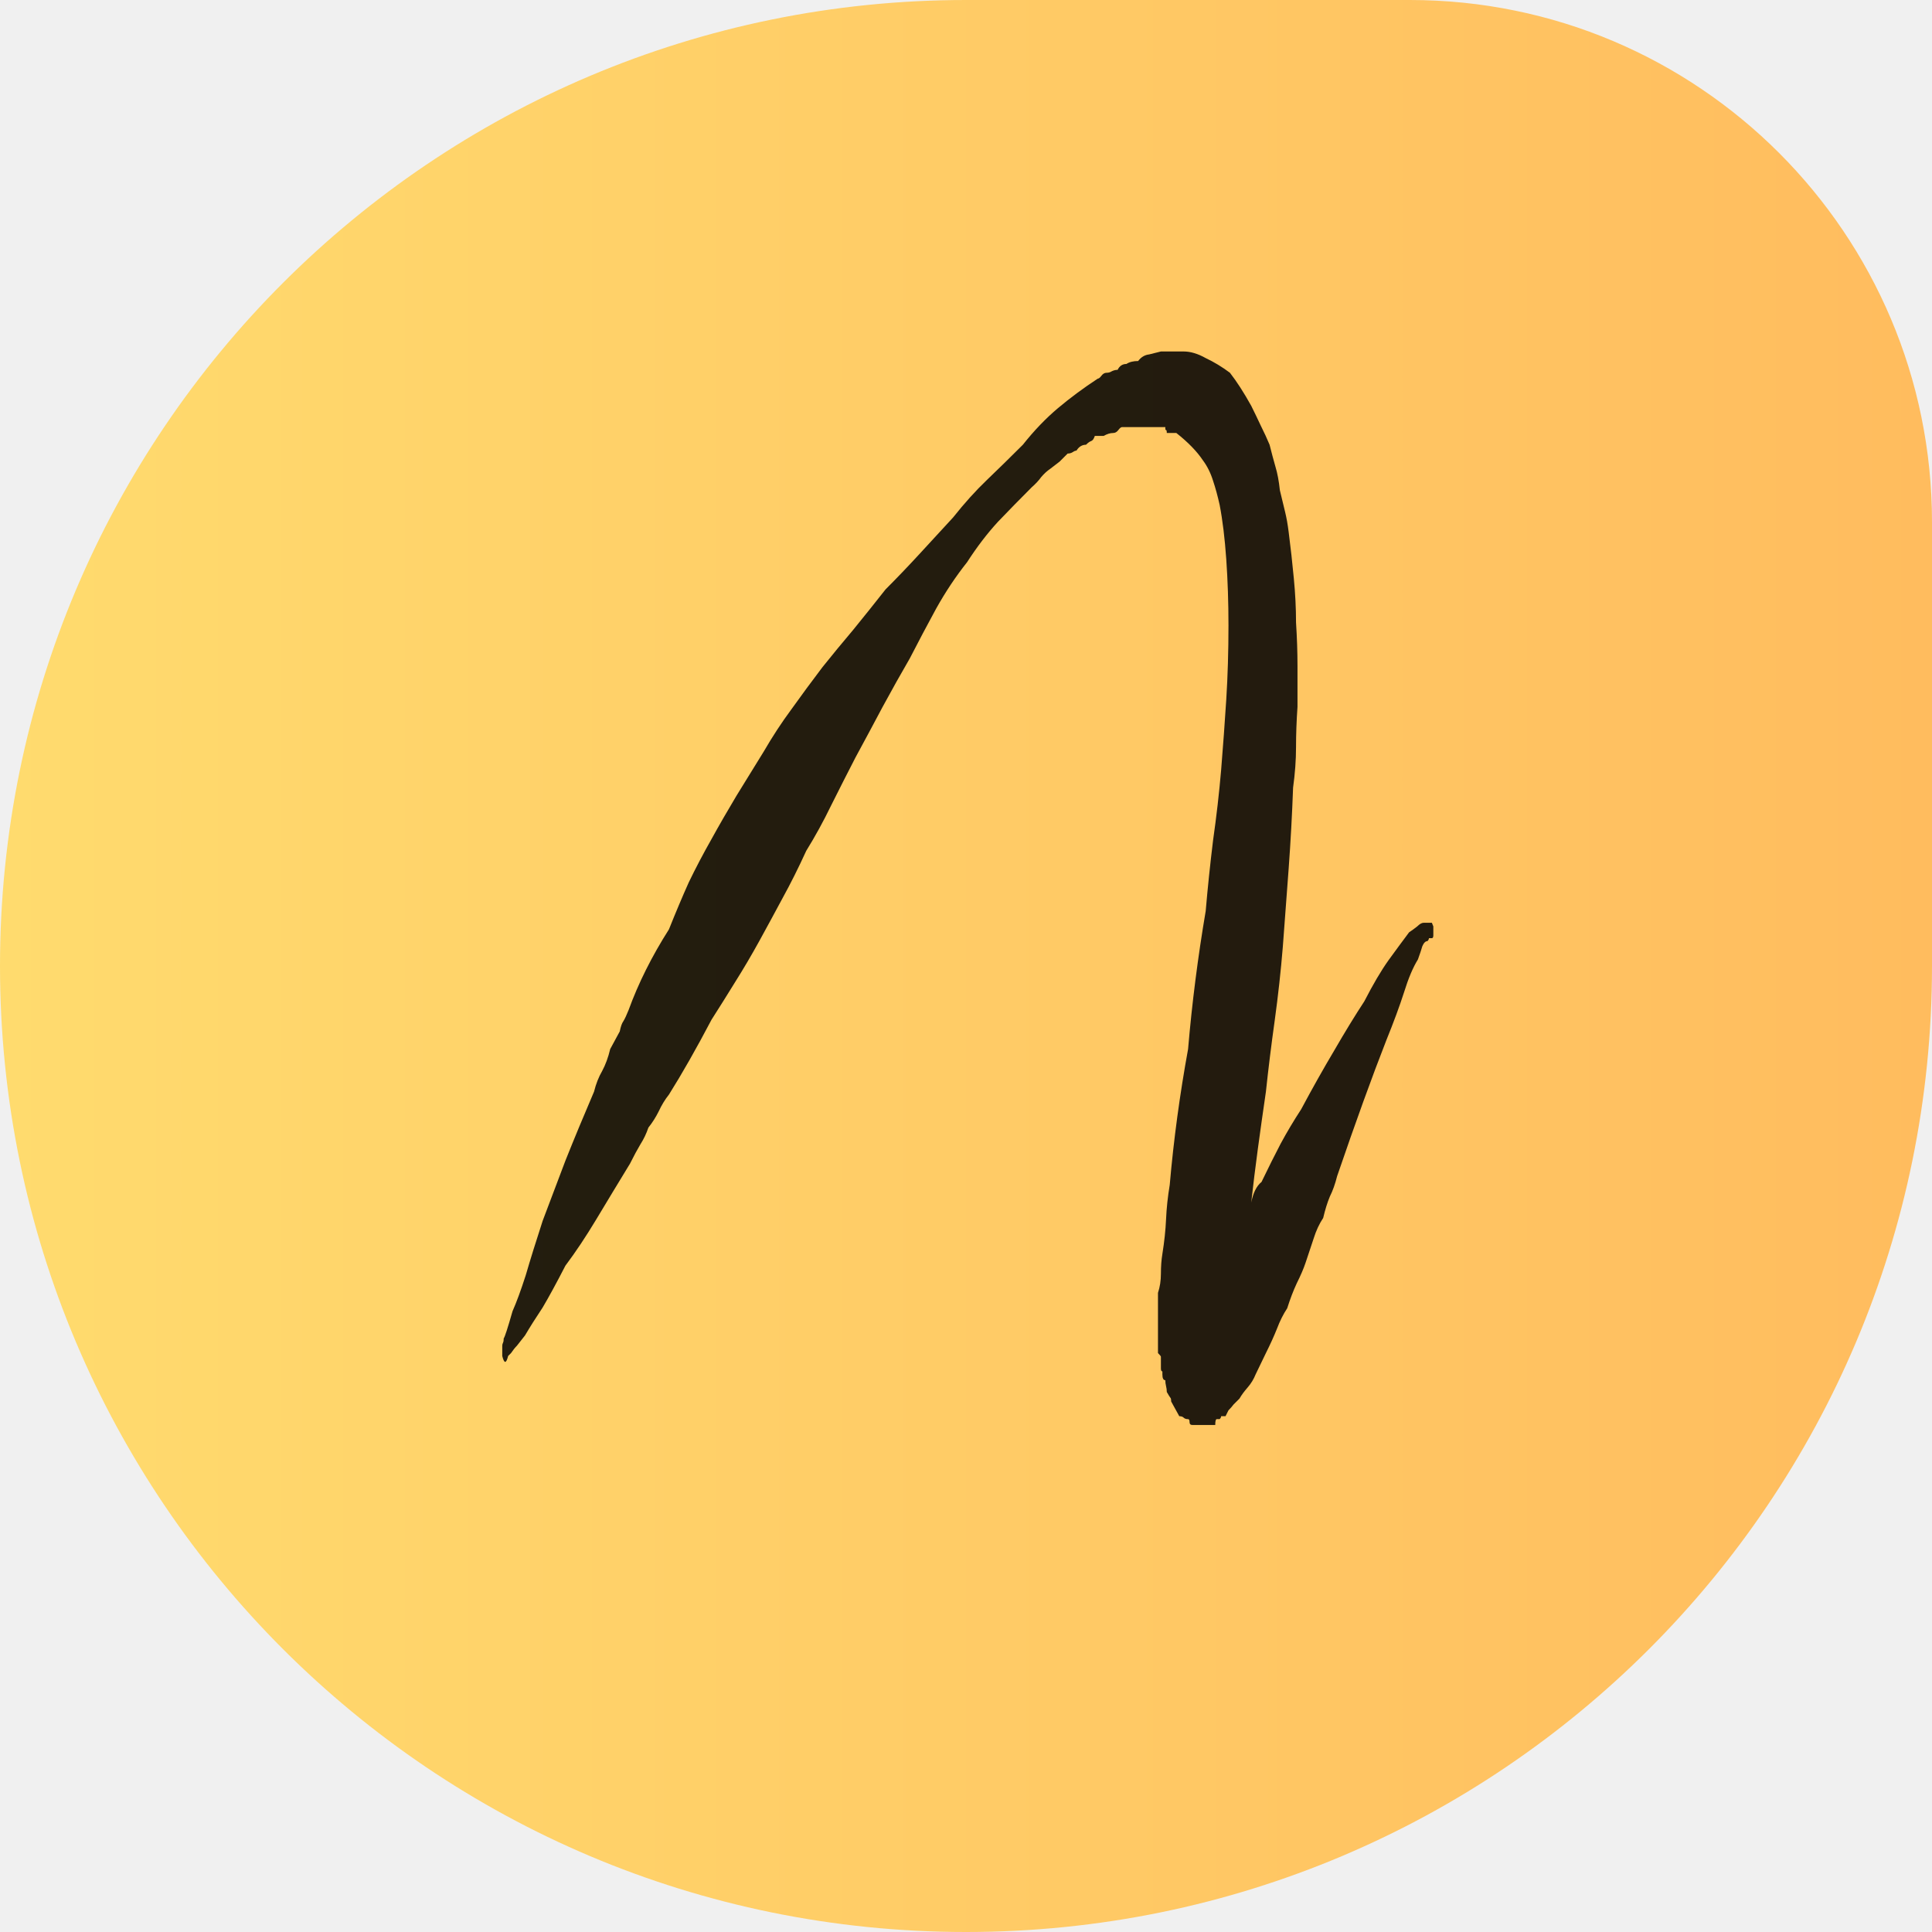
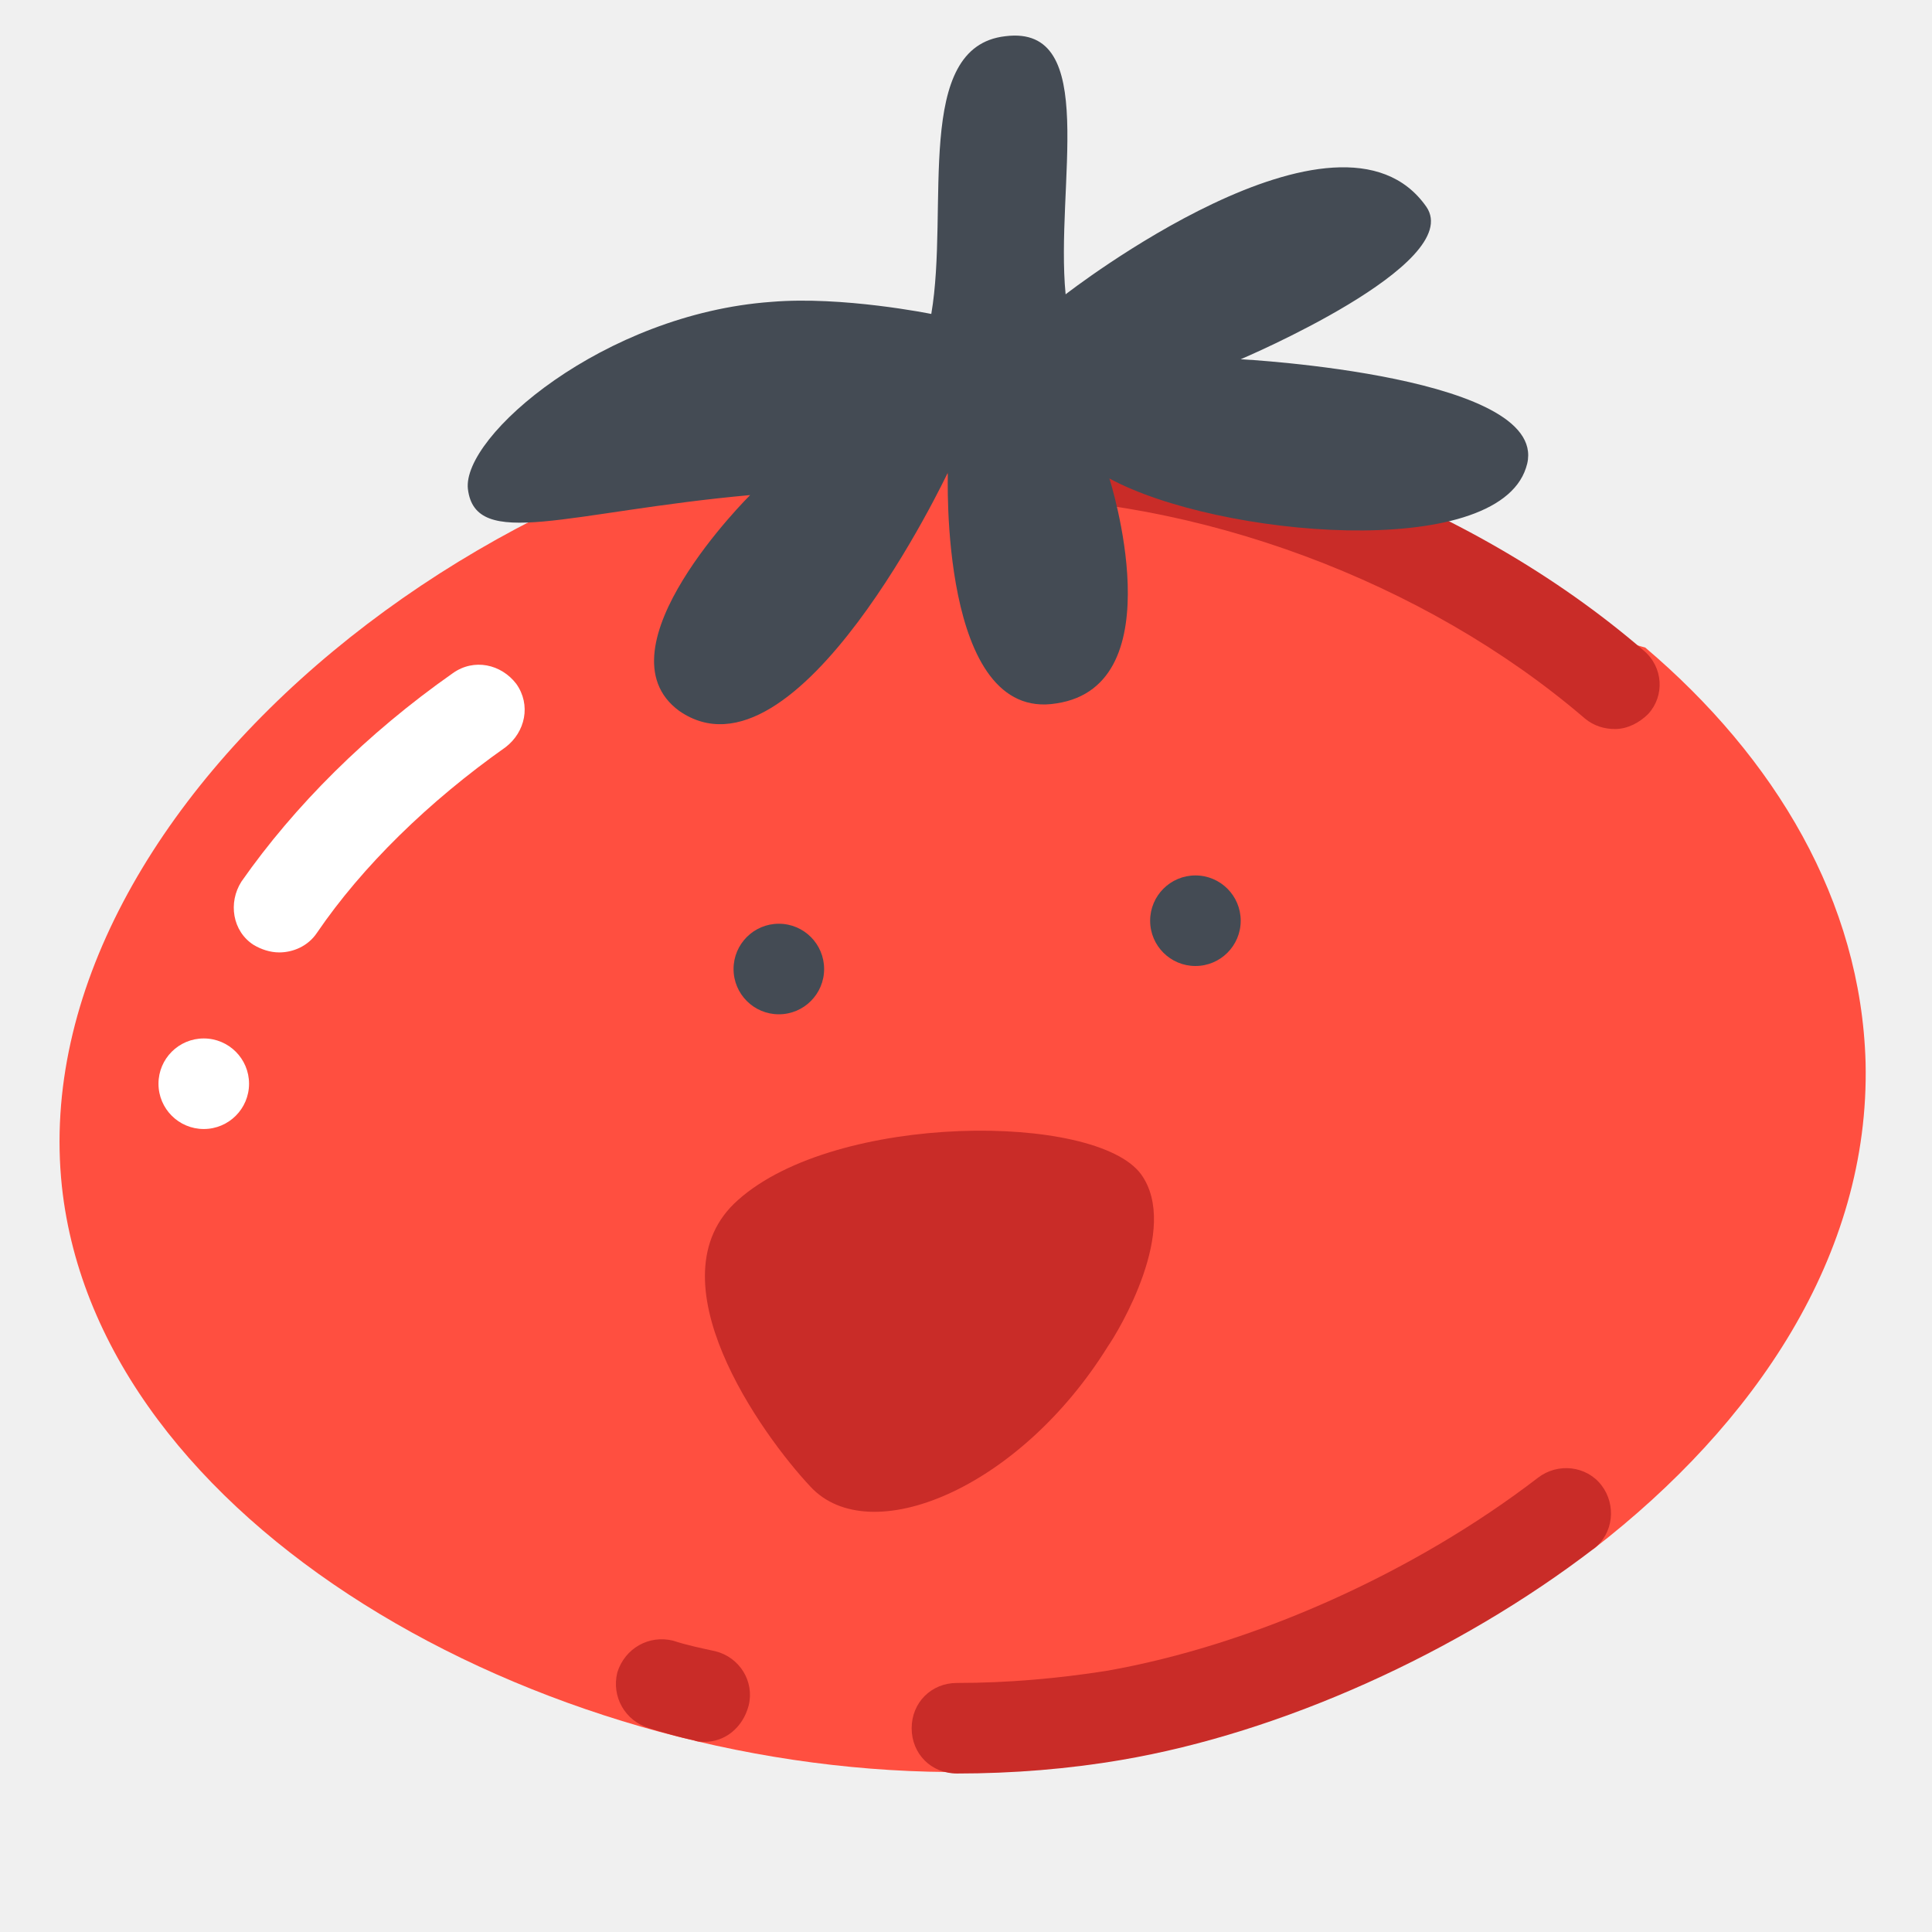
- <svg xmlns="http://www.w3.org/2000/svg" width="185" height="185" viewBox="0 0 185 185" fill="none">
-   <path d="M0 92.5C0 41.414 41.414 0 92.5 0H135C162.614 0 185 22.386 185 50V92.5C185 143.586 143.586 185 92.5 185V185C41.414 185 0 143.586 0 92.5V92.5Z" fill="url(#paint0_linear_13_13)" />
-   <path d="M137.109 88.359C137.109 88.359 137.156 88.477 137.25 88.711V88.992C137.25 89.18 137.25 89.367 137.25 89.555C137.25 89.742 137.203 89.836 137.109 89.836H136.828C136.828 89.93 136.781 90.023 136.688 90.117C136.5 90.117 136.336 90.281 136.195 90.609C136.102 90.938 135.961 91.359 135.773 91.875C135.305 92.625 134.859 93.68 134.438 95.039C134.016 96.352 133.453 97.875 132.75 99.609C131.391 103.078 129.82 107.414 128.039 112.617C127.852 113.367 127.617 114.023 127.336 114.586C127.102 115.148 126.891 115.828 126.703 116.625C126.328 117.188 126.023 117.844 125.789 118.594C125.555 119.297 125.297 120.07 125.016 120.914C124.828 121.477 124.547 122.133 124.172 122.883C123.844 123.586 123.539 124.383 123.258 125.273C122.883 125.836 122.555 126.492 122.273 127.242C121.992 127.945 121.641 128.719 121.219 129.562L120.234 131.602C120.047 132.07 119.789 132.492 119.461 132.867C119.133 133.242 118.875 133.594 118.688 133.922C118.5 134.109 118.312 134.297 118.125 134.484C117.984 134.672 117.82 134.859 117.633 135.047L117.352 135.609H116.93C116.93 135.703 116.883 135.797 116.789 135.891H116.508C116.414 135.891 116.367 136.078 116.367 136.453H116.086H115.945H115.664H115.453H115.172H114.75H114.609H114.188C114 136.453 113.906 136.359 113.906 136.172C113.906 135.984 113.859 135.891 113.766 135.891C113.578 135.891 113.438 135.844 113.344 135.75C113.25 135.656 113.109 135.609 112.922 135.609L112.148 134.203C112.148 134.016 112.125 133.898 112.078 133.852C112.031 133.805 111.914 133.617 111.727 133.289C111.727 133.102 111.703 132.914 111.656 132.727C111.609 132.539 111.586 132.352 111.586 132.164C111.398 132.164 111.305 131.977 111.305 131.602V131.32C111.211 131.32 111.164 131.227 111.164 131.039V130.758C111.164 130.289 111.164 130.008 111.164 129.914C111.164 129.867 111.07 129.75 110.883 129.562V129V128.719V125.555V123.797C111.07 123.234 111.164 122.625 111.164 121.969C111.164 121.266 111.211 120.633 111.305 120.07C111.492 118.898 111.609 117.797 111.656 116.766C111.703 115.688 111.82 114.586 112.008 113.461C112.383 109.148 112.969 104.812 113.766 100.453C113.953 98.25 114.188 96.047 114.469 93.844C114.75 91.641 115.078 89.438 115.453 87.234C115.641 85.031 115.875 82.781 116.156 80.484C116.484 78.188 116.742 75.938 116.93 73.734C117.117 71.438 117.281 69.188 117.422 66.984C117.562 64.734 117.633 62.367 117.633 59.883C117.633 57.68 117.562 55.57 117.422 53.555C117.281 51.539 117.07 49.805 116.789 48.352C116.602 47.508 116.391 46.734 116.156 46.031C115.922 45.281 115.594 44.625 115.172 44.062C114.609 43.219 113.766 42.352 112.641 41.461H111.727C111.727 41.273 111.703 41.18 111.656 41.18C111.609 41.18 111.586 41.133 111.586 41.039V40.898H111.164H110.32H109.406H108.562H107.438C107.344 40.898 107.227 40.992 107.086 41.18C106.945 41.367 106.781 41.461 106.594 41.461C106.312 41.461 106.008 41.555 105.68 41.742H104.836C104.742 42.023 104.625 42.188 104.484 42.234C104.344 42.281 104.18 42.398 103.992 42.586C103.617 42.586 103.312 42.773 103.078 43.148C102.984 43.148 102.867 43.195 102.727 43.289C102.586 43.383 102.422 43.43 102.234 43.43C101.953 43.711 101.695 43.969 101.461 44.203C101.227 44.391 100.922 44.625 100.547 44.906C100.266 45.094 99.984 45.352 99.703 45.68C99.469 46.008 99.164 46.336 98.789 46.664C97.711 47.742 96.633 48.844 95.555 49.969C94.523 51.094 93.539 52.383 92.602 53.836C91.523 55.195 90.539 56.672 89.648 58.266C88.805 59.812 87.961 61.406 87.117 63.047C86.273 64.5 85.406 66.047 84.516 67.688C83.672 69.281 82.805 70.898 81.914 72.539C81.164 73.992 80.391 75.516 79.594 77.109C78.844 78.656 78.047 80.109 77.203 81.469C76.453 83.109 75.703 84.609 74.953 85.969C74.25 87.281 73.5 88.664 72.703 90.117C71.953 91.477 71.18 92.789 70.383 94.055C69.633 95.273 68.883 96.469 68.133 97.641C66.68 100.406 65.32 102.797 64.055 104.812C63.68 105.281 63.352 105.82 63.07 106.43C62.789 106.992 62.461 107.508 62.086 107.977C61.898 108.539 61.641 109.078 61.312 109.594C61.031 110.062 60.703 110.672 60.328 111.422C59.156 113.344 58.078 115.125 57.094 116.766C56.109 118.406 55.125 119.883 54.141 121.195C53.297 122.836 52.57 124.172 51.961 125.203C51.305 126.188 50.742 127.078 50.273 127.875C49.898 128.344 49.641 128.672 49.5 128.859C49.312 129.047 49.125 129.281 48.938 129.562L48.656 129.844C48.469 130.594 48.281 130.594 48.094 129.844V129V128.859C48.094 128.766 48.117 128.672 48.164 128.578C48.211 128.484 48.234 128.344 48.234 128.156C48.328 128.062 48.609 127.195 49.078 125.555C49.453 124.711 49.875 123.562 50.344 122.109C50.766 120.656 51.305 118.922 51.961 116.906C52.617 115.172 53.344 113.25 54.141 111.141C54.984 109.031 55.898 106.828 56.883 104.531C57.07 103.781 57.328 103.125 57.656 102.562C57.984 101.953 58.242 101.25 58.43 100.453L59.344 98.766C59.438 98.297 59.555 97.969 59.695 97.781C59.836 97.547 60 97.195 60.188 96.727C61.125 94.148 62.414 91.57 64.055 88.992C64.711 87.352 65.344 85.852 65.953 84.492C66.609 83.133 67.336 81.75 68.133 80.344C68.883 78.984 69.68 77.602 70.523 76.195C71.414 74.742 72.281 73.336 73.125 71.977C73.969 70.523 74.859 69.164 75.797 67.898C76.734 66.586 77.719 65.25 78.75 63.891C79.688 62.719 80.672 61.523 81.703 60.305C82.734 59.039 83.766 57.75 84.797 56.438C85.875 55.359 86.953 54.234 88.031 53.062C89.156 51.844 90.234 50.672 91.266 49.547C92.344 48.188 93.422 46.992 94.5 45.961C95.625 44.883 96.773 43.758 97.945 42.586C99.023 41.227 100.148 40.055 101.32 39.07C102.492 38.086 103.758 37.148 105.117 36.258C105.211 36.258 105.328 36.164 105.469 35.977C105.609 35.789 105.773 35.695 105.961 35.695C106.148 35.695 106.312 35.648 106.453 35.555C106.641 35.461 106.828 35.414 107.016 35.414C107.203 35.039 107.484 34.852 107.859 34.852C108.141 34.664 108.516 34.57 108.984 34.57C109.266 34.195 109.617 33.984 110.039 33.938L111.164 33.656H111.305H111.586H112.008H113.344C114 33.656 114.703 33.867 115.453 34.289C116.25 34.664 117.023 35.133 117.773 35.695C118.43 36.539 119.109 37.594 119.812 38.859C120.094 39.422 120.398 40.055 120.727 40.758C121.055 41.414 121.336 42.023 121.57 42.586C121.758 43.336 121.945 44.039 122.133 44.695C122.32 45.305 122.461 46.055 122.555 46.945C122.742 47.695 122.906 48.375 123.047 48.984C123.188 49.547 123.305 50.203 123.398 50.953C123.586 52.406 123.75 53.883 123.891 55.383C124.031 56.836 124.102 58.242 124.102 59.602C124.195 61.055 124.242 62.438 124.242 63.75C124.242 65.016 124.242 66.328 124.242 67.688C124.148 69.047 124.102 70.336 124.102 71.555C124.102 72.773 124.008 74.062 123.82 75.422C123.727 78 123.586 80.578 123.398 83.156C123.211 85.688 123.023 88.195 122.836 90.68C122.648 92.977 122.391 95.32 122.062 97.711C121.734 100.055 121.453 102.328 121.219 104.531C120.938 106.453 120.68 108.281 120.445 110.016C120.211 111.75 120 113.461 119.812 115.148C120 114.211 120.328 113.555 120.797 113.18C121.453 111.82 122.062 110.602 122.625 109.523C123.234 108.398 123.891 107.297 124.594 106.219C125.672 104.203 126.727 102.328 127.758 100.594C128.789 98.812 129.75 97.242 130.641 95.883C131.484 94.242 132.258 92.93 132.961 91.945C133.711 90.914 134.367 90.023 134.93 89.273C135.211 89.086 135.469 88.898 135.703 88.711C135.938 88.477 136.148 88.359 136.336 88.359H136.688H136.828H137.109ZM115.031 122.672H114.75H115.031ZM114.75 122.672H114.609H114.75Z" fill="black" fill-opacity="0.86" />
-   <defs>
-     <linearGradient id="paint0_linear_13_13" x1="0" y1="92" x2="185" y2="92" gradientUnits="userSpaceOnUse">
-       <stop stop-color="#FFDB6E" />
-       <stop offset="1" stop-color="#FFBC5E" />
-     </linearGradient>
-   </defs>
+ <svg xmlns="http://www.w3.org/2000/svg" id="Layer_1" style="enable-background:new 0 0 128 128;" version="1.1" viewBox="0 0 128 128" xml:space="preserve">
+   <style type="text/css">
+ 	.st0{fill:#F0E402;}
+ 	.st1{fill:#444B54;}
+ 	.st2{fill:#EA551B;}
+ 	.st3{fill:#FF392D;}
+ 	.st4{fill:#FFFFFF;}
+ 	.st5{fill:#57906F;}
+ 	.st6{fill:#FF9217;}
+ 	.st7{fill:#FFFAF0;}
+ 	.st8{fill:#FF4F40;}
+ 	.st9{fill:#F3E9CD;}
+ 	.st10{fill:#F75342;}
+ 	.st11{fill:none;stroke:#444B54;stroke-width:6;stroke-linecap:round;stroke-linejoin:round;stroke-miterlimit:10;}
+ 	.st12{fill:#FFFAEE;}
+ 	.st13{fill:#FFCE94;}
+ 	.st14{fill:#BC9384;}
+ 	.st15{fill:#F5999A;}
+ 	.st16{fill:#C9C9C9;}
+ 	.st17{fill:#95CDEE;}
+ 	.st18{fill:#006E9F;}
+ 	.st19{fill:#C92C28;}
+ 	.st20{fill:#75FA61;}
+ </style>
+   <g>
+     <path class="st8" d="M105.6,102.6c10.6-8.2,18.3-19.4,18-32.2c-0.3-10.7-6-20.2-14.6-27.5c0,0-7.5-2-10.9-3.9   C87.7,33,76.8,26.8,65.4,26.8c-31.1,0-64,26.3-61.3,51.8c2.4,22.3,31.4,38.6,58.7,38.8L105.6,102.6z" />
+     <path class="st19" d="M46.7,115.4c-0.2,0-0.5,0-0.7-0.1c-1-0.2-2-0.5-3-0.8c-1.6-0.5-2.5-2.1-2.1-3.7c0.5-1.6,2.1-2.5,3.7-2.1   c0.9,0.3,1.9,0.5,2.8,0.7c1.6,0.4,2.6,2,2.2,3.6C49.2,114.5,48,115.4,46.7,115.4z" />
+     <path class="st19" d="M63.4,117.5c-1.7,0-3-1.3-3-3s1.3-3,3-3c3.4,0,6.7-0.3,9.9-0.8c9.7-1.7,20.4-6.5,28.6-12.8   c1.3-1,3.2-0.8,4.2,0.5c1,1.3,0.8,3.2-0.5,4.2c-9,6.9-20.7,12.2-31.3,14C70.8,117.2,67.1,117.5,63.4,117.5z" />
+     <path class="st19" d="M107,48.3c-0.7,0-1.4-0.2-2-0.7c-10.6-9.1-25.7-14.7-39.6-14.7c-1.7,0-3-1.3-3-3s1.3-3,3-3   c15.2,0,31.9,6.2,43.5,16.2c1.3,1.1,1.4,3,0.3,4.2C108.6,47.9,107.8,48.3,107,48.3z" />
+     <path class="st4" d="M18.5,63.1c-0.6,0-1.2-0.2-1.7-0.5c-1.4-0.9-1.7-2.8-0.8-4.2c3.5-5,8.3-9.8,14-13.8c1.4-1,3.2-0.6,4.2,0.7   c1,1.4,0.6,3.2-0.7,4.2c-5.1,3.6-9.5,7.9-12.5,12.3C20.4,62.7,19.4,63.1,18.5,63.1z" />
+     <path class="st1" d="M49.7,32.8c-12.1,1.1-18.2,3.7-18.7-0.4c-0.4-3.5,9-11.6,20.1-12.4c4.7-0.4,10.6,0.8,10.6,0.8   c1.2-7-1.2-17.7,4.9-18.4c6.3-0.8,3.3,9.9,4,17.1c0,0,18.1-14.1,23.9-5.8c2.6,3.8-12.3,10.1-12.3,10.1s21,1.1,18.9,7.2   c-2,6.2-20.4,4.6-27.6,0.7c0,0,4.4,13.7-3.5,14.9c-7.8,1.3-7.2-15.3-7.2-15.3s-10,21.2-17.8,15.8C39.4,43,49.7,32.8,49.7,32.8z" />
+     <circle class="st1" cx="51.6" cy="64.2" r="3" />
+     <circle class="st1" cx="79.2" cy="61" r="3" />
+     <path class="st19" d="M48.9,79.5c-5.9,5.2,1.6,15.6,4.8,19c3.9,4.2,13.8,0.2,19.7-9.3c0.7-1,4.8-7.8,2.2-11.4   C72.6,73.7,55.4,73.7,48.9,79.5z" />
+     <circle class="st4" cx="13.5" cy="71.8" r="3" />
+   </g>
</svg>
